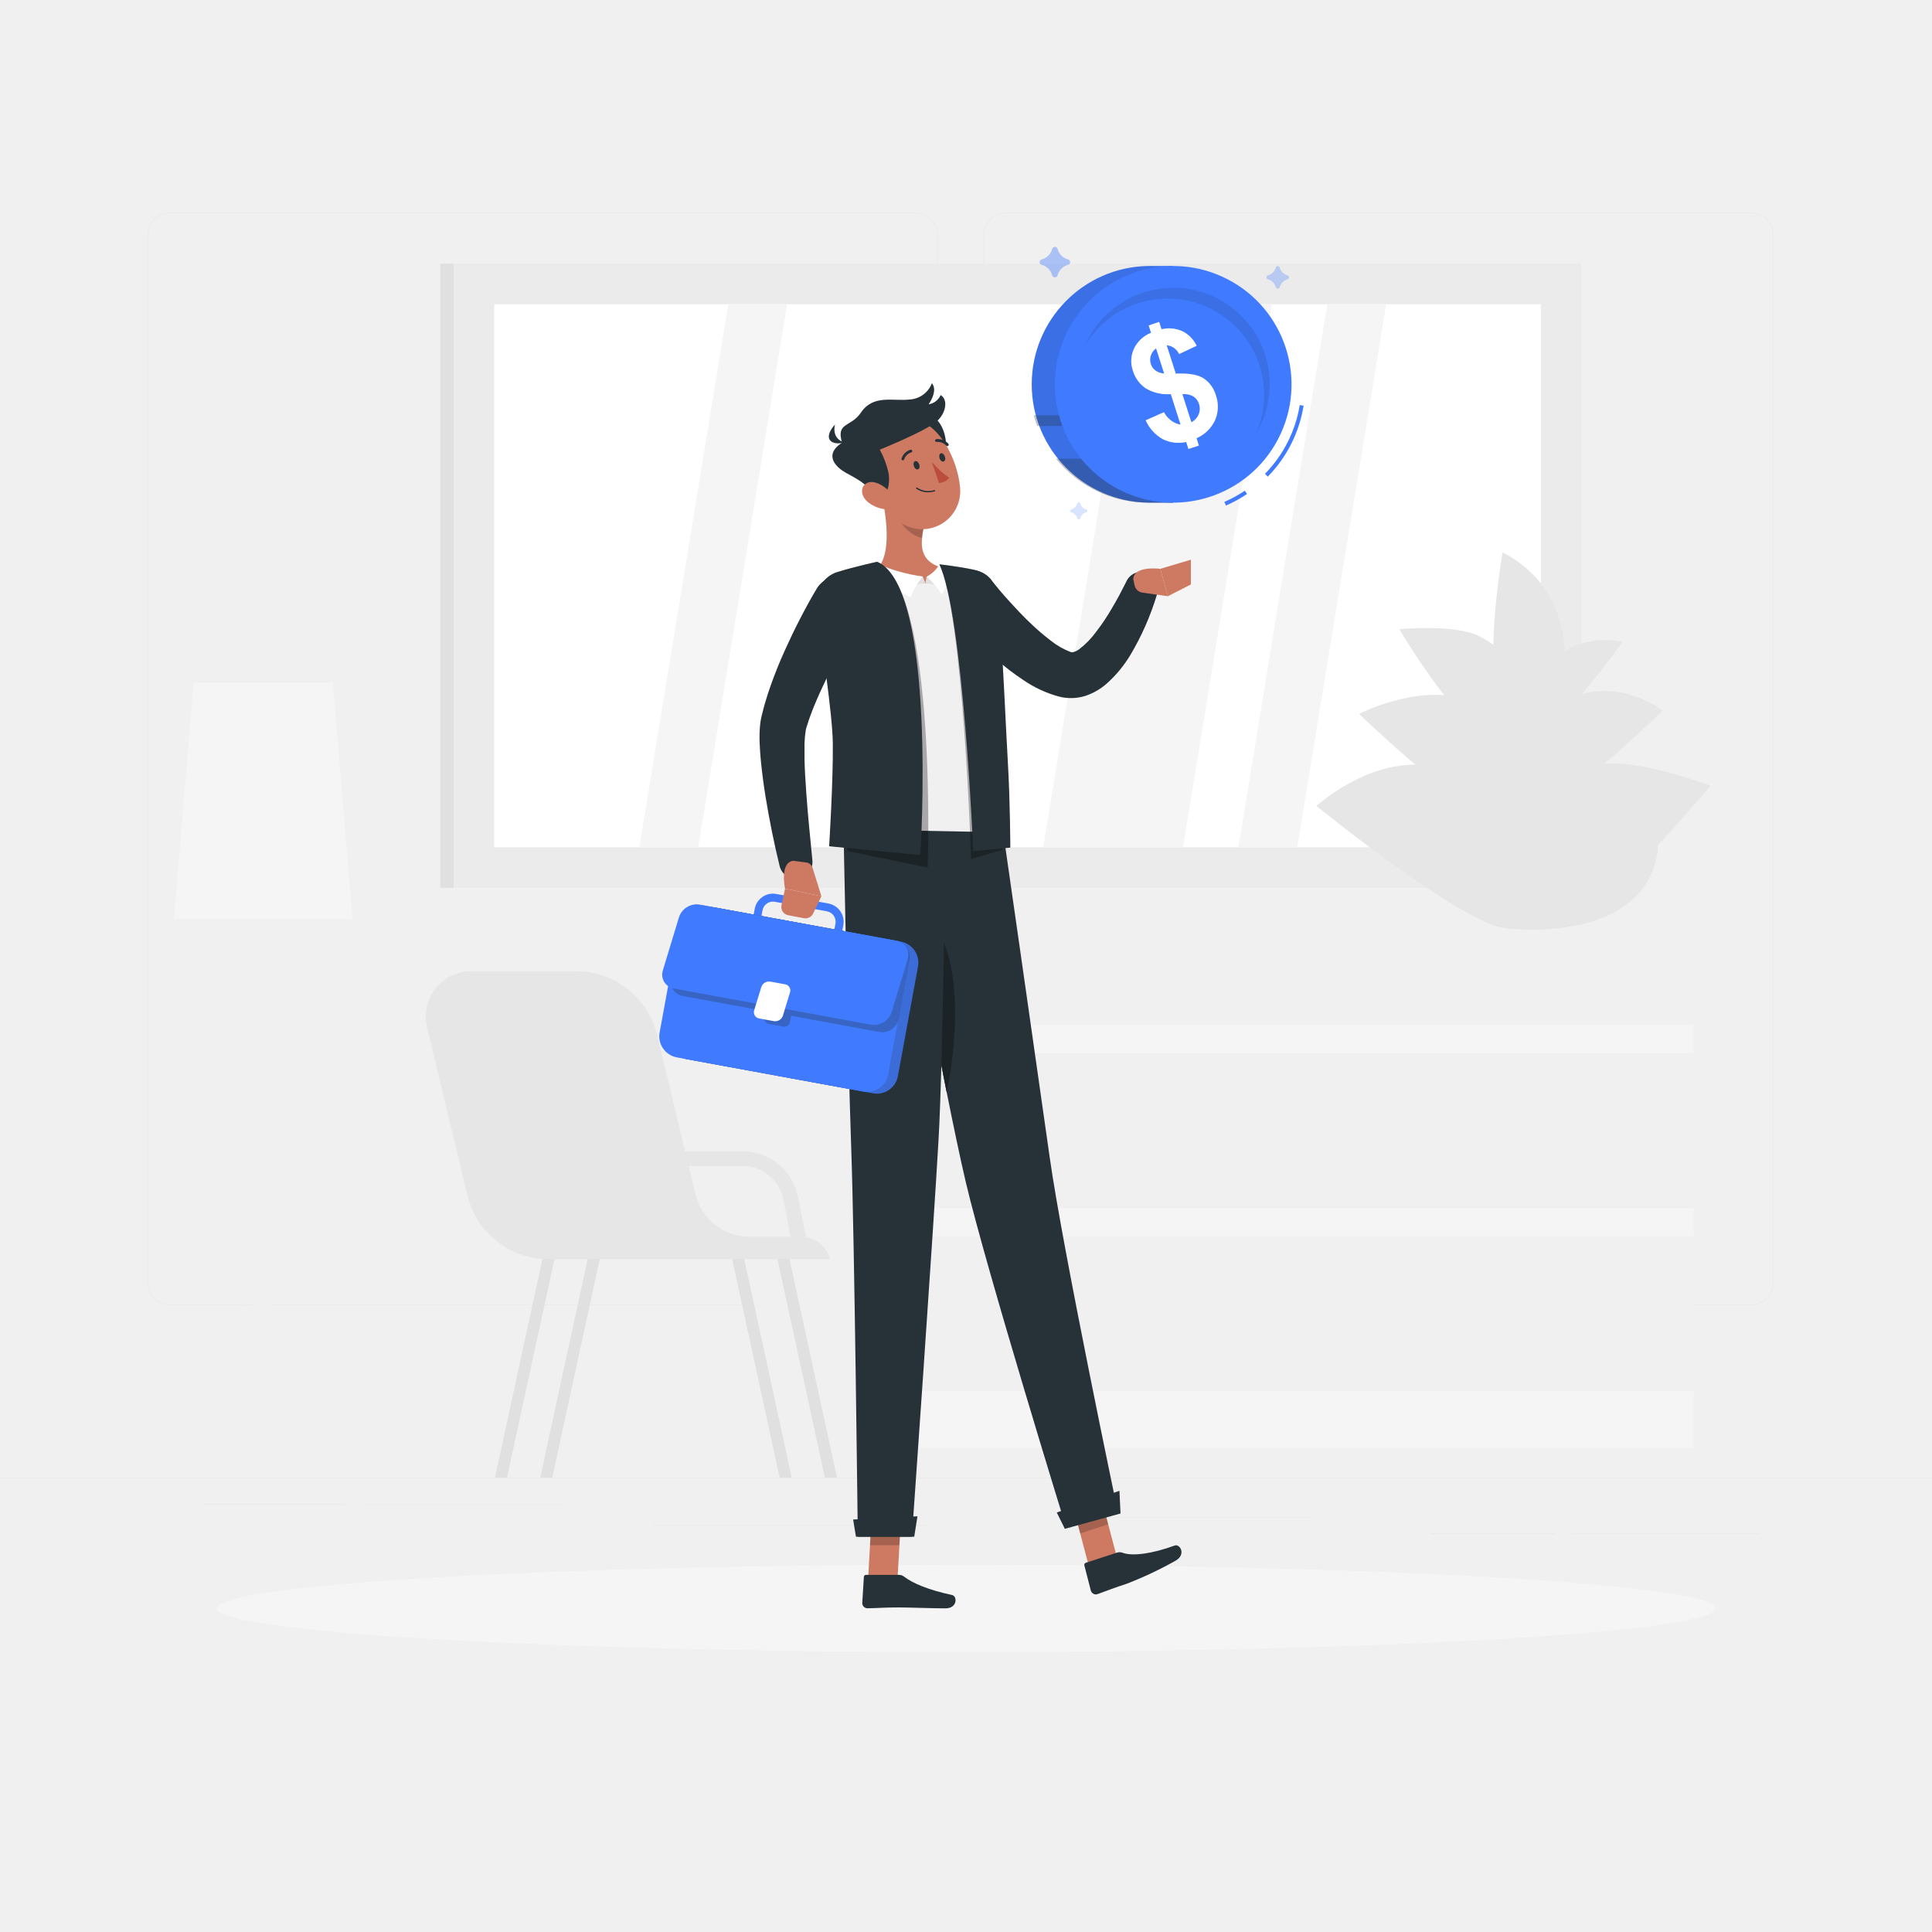
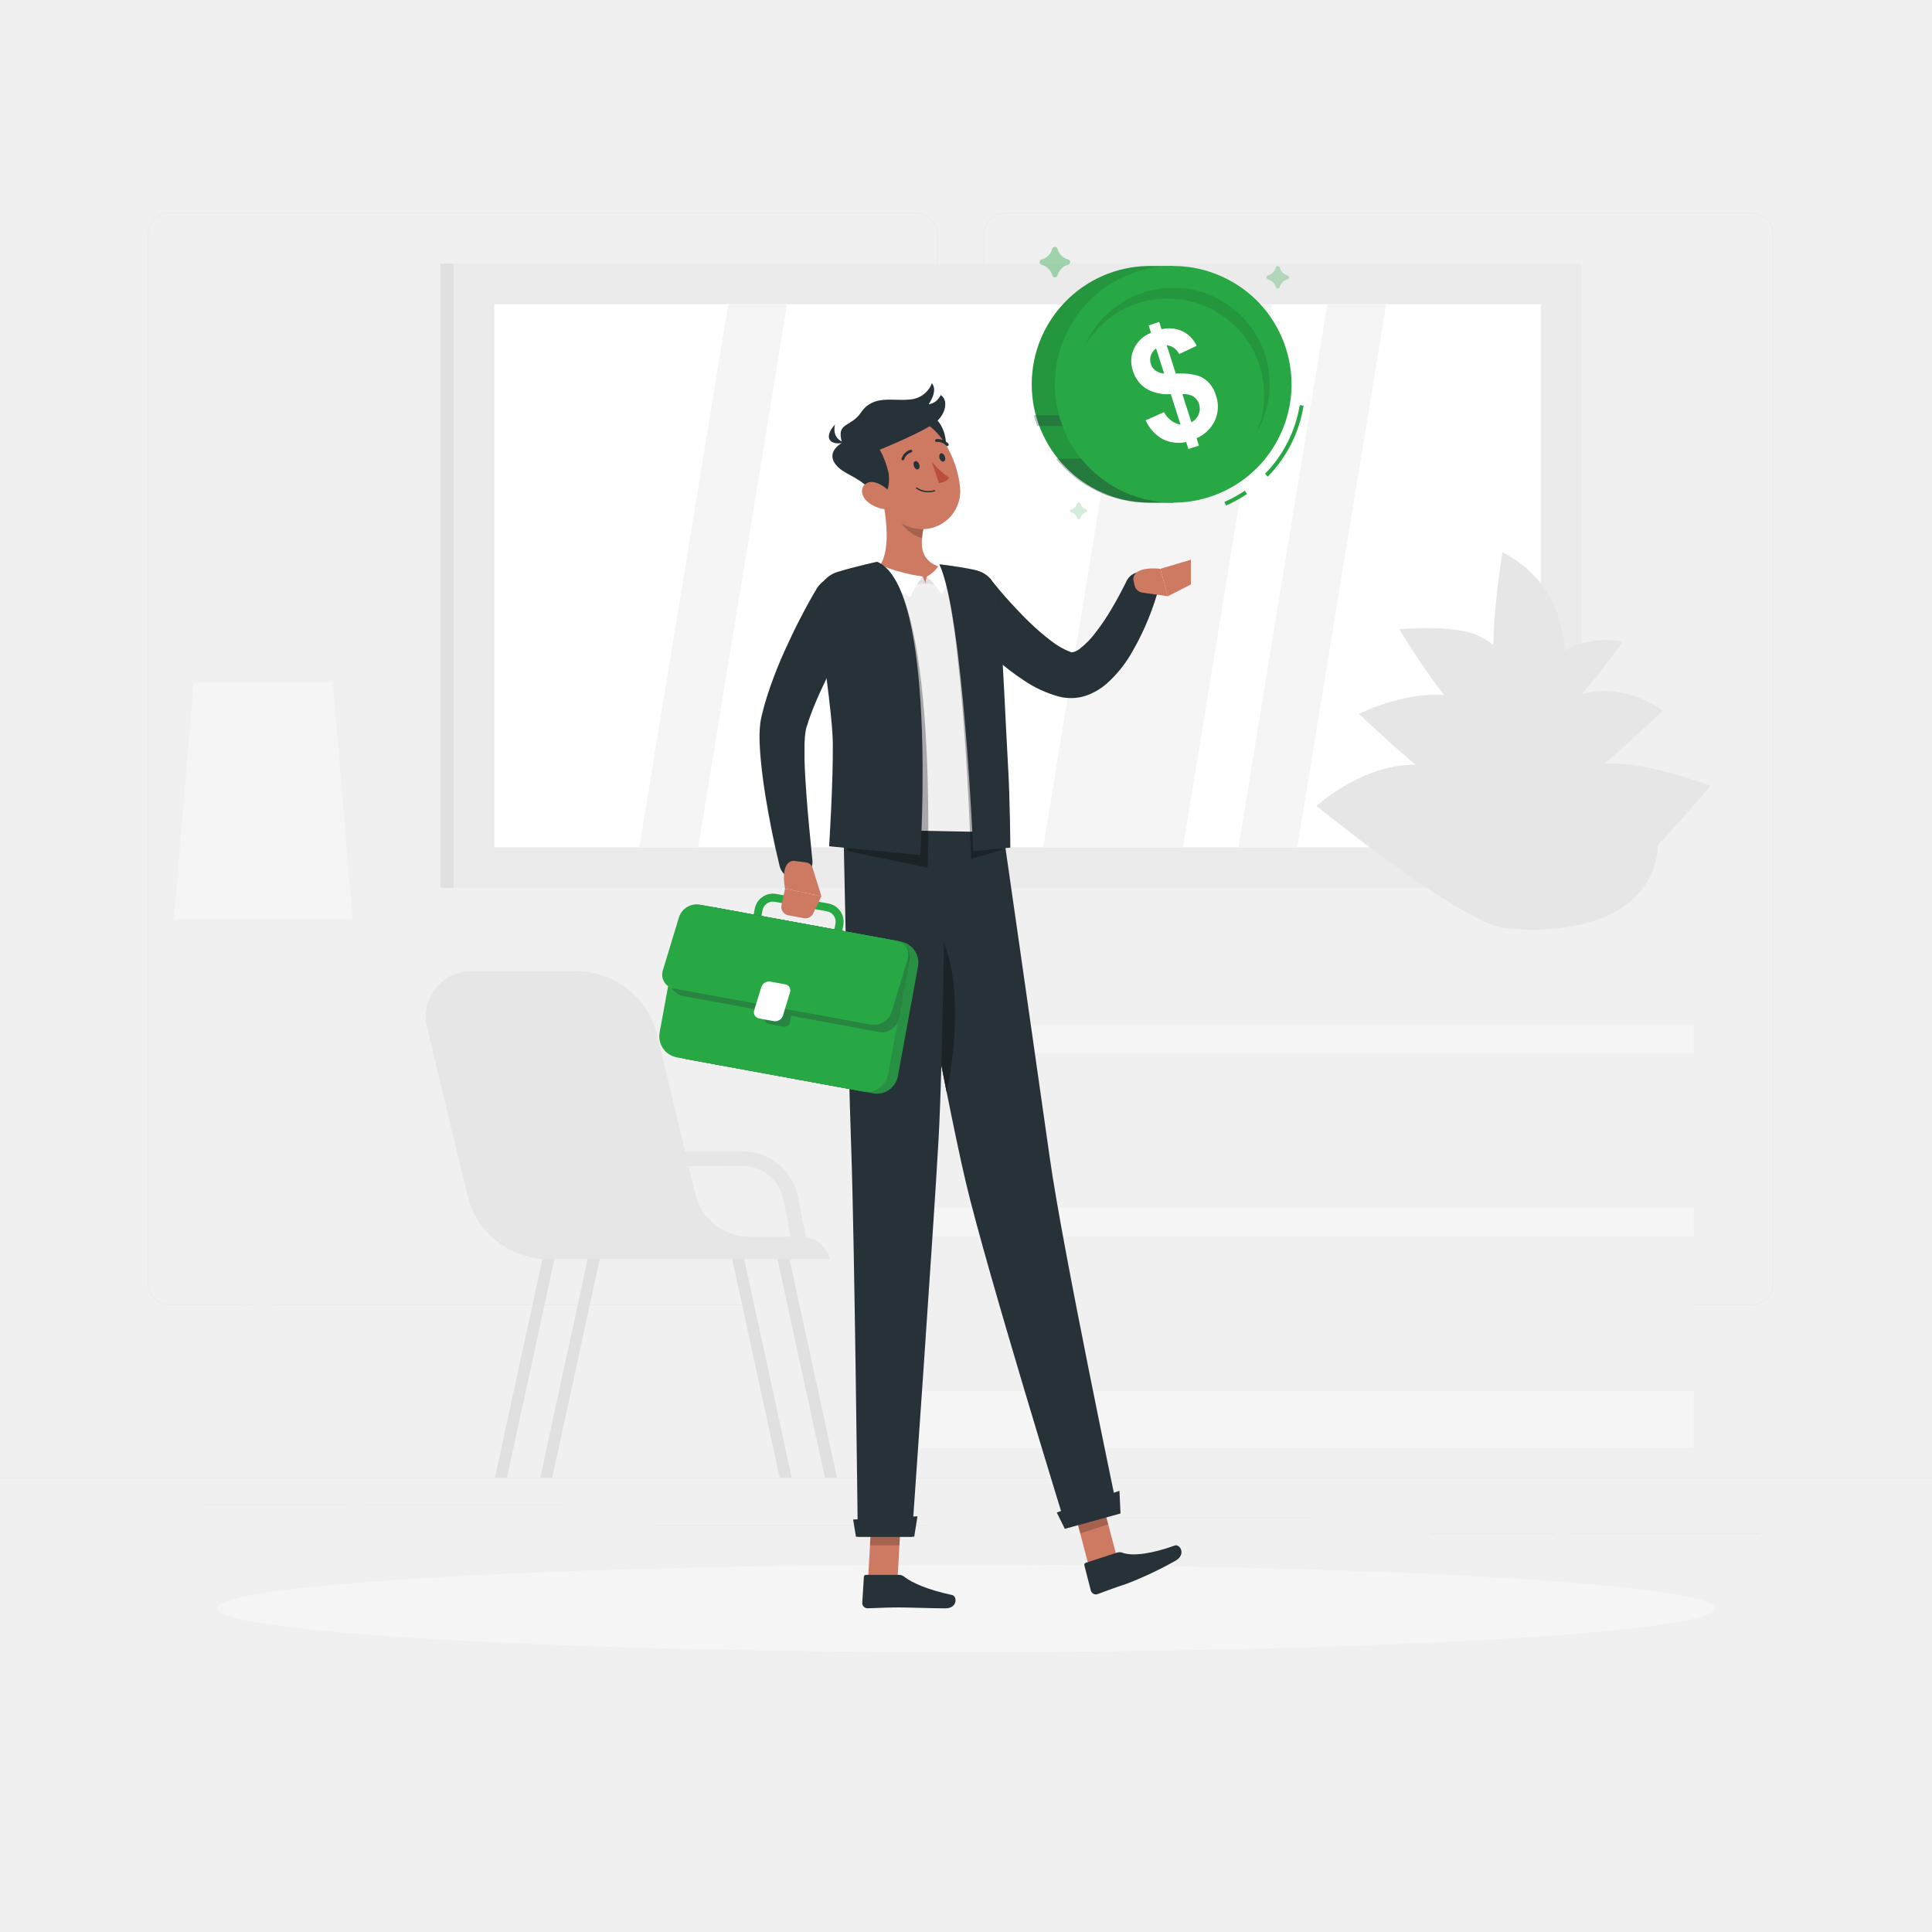
<svg xmlns="http://www.w3.org/2000/svg" viewBox="0 0 500 500">
-   <g id="freepik--background-complete--inject-15">
+   <g id="freepik--background-complete--inject-117">
    <rect y="382.4" width="500" height="0.25" style="fill:#ebebeb" />
    <rect x="52.46" y="389.21" width="37.04" height="0.25" style="fill:#ebebeb" />
    <rect x="169" y="394.62" width="71" height="0.25" style="fill:#ebebeb" />
    <rect x="94.92" y="389.33" width="50.75" height="0.25" style="fill:#ebebeb" />
    <rect x="406.78" y="396.81" width="48.67" height="0.25" style="fill:#ebebeb" />
    <rect x="370.36" y="396.81" width="31.97" height="0.25" style="fill:#ebebeb" />
    <rect x="277.21" y="392.59" width="62.01" height="0.25" style="fill:#ebebeb" />
    <path d="M237,337.8H43.91a5.71,5.71,0,0,1-5.7-5.71V60.66A5.71,5.71,0,0,1,43.91,55H237a5.71,5.71,0,0,1,5.71,5.71V332.09A5.71,5.71,0,0,1,237,337.8ZM43.91,55.2a5.46,5.46,0,0,0-5.45,5.46V332.09a5.46,5.46,0,0,0,5.45,5.46H237a5.47,5.47,0,0,0,5.46-5.46V60.66A5.47,5.47,0,0,0,237,55.2Z" style="fill:#ebebeb" />
    <path d="M453.31,337.8H260.21a5.72,5.72,0,0,1-5.71-5.71V60.66A5.72,5.72,0,0,1,260.21,55h193.1A5.71,5.71,0,0,1,459,60.66V332.09A5.71,5.71,0,0,1,453.31,337.8ZM260.21,55.2a5.47,5.47,0,0,0-5.46,5.46V332.09a5.47,5.47,0,0,0,5.46,5.46h193.1a5.47,5.47,0,0,0,5.46-5.46V60.66a5.47,5.47,0,0,0-5.46-5.46Z" style="fill:#ebebeb" />
    <rect x="117.39" y="68.24" width="291.89" height="161.54" transform="translate(526.68 298.02) rotate(180)" style="fill:#ebebeb" />
    <rect x="113.95" y="68.24" width="3.44" height="161.54" style="fill:#e0e0e0" />
    <rect x="127.9" y="78.75" width="270.88" height="140.52" transform="translate(526.68 298.02) rotate(180)" style="fill:#fff" />
    <polygon points="320.5 219.27 335.73 219.27 358.73 78.75 343.51 78.75 320.5 219.27" style="fill:#f5f5f5" />
    <polygon points="269.99 219.27 306.15 219.27 329.15 78.75 292.99 78.75 269.99 219.27" style="fill:#f5f5f5" />
    <polygon points="165.47 219.27 180.7 219.27 203.7 78.75 188.48 78.75 165.47 219.27" style="fill:#f5f5f5" />
    <rect x="193.78" y="265.11" width="44" height="109.54" style="fill:#f0f0f0" />
    <rect x="202.23" y="374.65" width="227.64" height="7.75" style="fill:#f0f0f0" />
    <rect x="237.78" y="265.11" width="200.54" height="109.54" transform="translate(676.1 639.77) rotate(180)" style="fill:#f5f5f5" />
    <rect x="237.01" y="272.53" width="201.31" height="40.09" transform="translate(675.33 585.15) rotate(180)" style="fill:#f0f0f0" />
    <rect x="237.01" y="319.93" width="201.31" height="40.09" transform="translate(675.33 679.96) rotate(180)" style="fill:#f0f0f0" />
    <rect x="230.17" y="272.53" width="7.61" height="40.09" style="fill:#e6e6e6" />
    <rect x="230.17" y="319.93" width="7.61" height="40.09" style="fill:#e6e6e6" />
    <rect x="237.78" y="258.37" width="206.4" height="6.74" style="fill:#f0f0f0" />
    <rect x="187.63" y="258.37" width="50.15" height="6.74" transform="translate(425.41 523.49) rotate(180)" style="fill:#e6e6e6" />
    <path d="M122.09,251.34h27.25a21.66,21.66,0,0,1,20.74,16.54l7.2,30.06,14.79,0h.05a14.69,14.69,0,0,1,14.43,11.93l2,10.3a7.61,7.61,0,0,1,6.25,5.71h-73.1a21.64,21.64,0,0,1-20.73-16.52L110.6,266.15A11.77,11.77,0,0,1,122.09,251.34Zm71.58,68.71h10.94l-1.84-9.49a10.85,10.85,0,0,0-10.65-8.82h0l-13.88.05,1.76,7.32A14.32,14.32,0,0,0,193.67,320.05Z" style="fill:#e6e6e6" />
    <polygon points="143.5 325.84 140.38 325.84 128.09 382.4 131.21 382.4 143.5 325.84" style="fill:#e0e0e0" />
    <polygon points="155.22 325.84 152.09 325.84 139.81 382.4 142.93 382.4 155.22 325.84" style="fill:#e0e0e0" />
    <polygon points="201.2 325.84 204.32 325.84 216.61 382.4 213.48 382.4 201.2 325.84" style="fill:#e0e0e0" />
    <polygon points="189.48 325.84 192.6 325.84 204.89 382.4 201.77 382.4 189.48 325.84" style="fill:#e0e0e0" />
    <rect x="65.58" y="216.78" width="5.09" height="165.62" transform="translate(136.25 599.18) rotate(180)" style="fill:#f0f0f0" />
    <path d="M64.52,381.24l-.13-.7a4.11,4.11,0,0,0,2.4-2.11c1.32-2.34,2.13-7.33-1.55-17.8-5.67-16.13-2.29-29.14,4.45-55.07,1.18-4.51,2.51-9.63,3.89-15.16,5.18-20.71.39-33.56-3.46-43.89-3-8-5.35-14.35-2.33-21.68l.67.28c-2.92,7.07-.6,13.28,2.33,21.15,3.89,10.42,8.72,23.38,3.49,44.32-1.38,5.53-2.71,10.65-3.89,15.17-6.7,25.78-10.07,38.72-4.47,54.64,3.78,10.76,2.89,16,1.48,18.43A4.7,4.7,0,0,1,64.52,381.24Z" style="fill:#f0f0f0" />
    <polygon points="58.91 382.4 77.33 382.4 72.21 379.38 64.03 379.38 58.91 382.4" style="fill:#f0f0f0" />
    <polygon points="45.02 237.87 91.23 237.87 86.14 176.63 50.1 176.63 45.02 237.87" style="fill:#f5f5f5" />
    <polygon points="372.48 223.84 414.78 223.84 409.21 258.37 378.05 258.37 372.48 223.84" style="fill:#f0f0f0" />
    <path d="M389.45,240.2c11.52,1.38,36.57.2,39.5-19.64s-54.19-23.27-64.49-22.62c-13.13.83-23.76,10.65-23.76,10.65S377.94,238.82,389.45,240.2Z" style="fill:#e6e6e6" />
    <path d="M406.55,237.64c-8.18.81-22.09-5-16.59-21s16.77-17.46,24.22-18.79c9.49-1.7,28.47,5.51,28.47,5.51S414.73,236.83,406.55,237.64Z" style="fill:#e6e6e6" />
    <path d="M385.14,211.3c10.31,4.35,18.95,5.83,14.07-7.73s-10.82-20.07-20.5-22.82c-12.33-3.52-27,4-27,4S374.84,207,385.14,211.3Z" style="fill:#e6e6e6" />
    <path d="M399.13,208.77c-7.87,2.17-14.07,1.71-8.2-11.35s9.78-14.7,16.51-17.2c12.44-4.63,22.86,3.68,22.86,3.68S407,206.61,399.13,208.77Z" style="fill:#e6e6e6" />
    <path d="M382,188.83c8.55,7,16.42,11.37,16.07.55s-6.4-20.52-15.6-24.89c-6.33-3-20.33-1.65-20.33-1.65S373.45,181.87,382,188.83Z" style="fill:#e6e6e6" />
    <path d="M387.07,175.61c2,10.85,5.1,19.32,11.86,10.86s7.34-16.39,4.59-26.19C400,147.78,388.85,143,388.85,143S385.09,164.77,387.07,175.61Z" style="fill:#e6e6e6" />
    <path d="M404.05,184.84c-5.6,4.14-10.45,6.33-8.69-2.46s4.89-11.17,10.24-14.27a20.88,20.88,0,0,1,14.28-2S409.64,180.69,404.05,184.84Z" style="fill:#e6e6e6" />
  </g>
-   <g id="freepik--Shadow--inject-15">
-     <ellipse id="freepik--path--inject-15" cx="250" cy="416.24" rx="193.89" ry="11.32" style="fill:#f5f5f5" />
+   <g id="freepik--Shadow--inject-117">
+     <ellipse id="freepik--path--inject-117" cx="250" cy="416.24" rx="193.89" ry="11.32" style="fill:#f5f5f5" />
  </g>
-   <g id="freepik--Character--inject-15">
+   <g id="freepik--Character--inject-117">
    <path d="M256.56,150.17c.69.86,1.55,1.88,2.34,2.82s1.65,1.89,2.49,2.82c1.69,1.85,3.4,3.67,5.17,5.36a64.09,64.09,0,0,0,5.38,4.63,19.05,19.05,0,0,0,5.06,2.91l.25.09c.07,0,0,0,.05,0l.05,0s.11,0,.28,0a4.33,4.33,0,0,0,1.66-.78,21.51,21.51,0,0,0,4.39-4.51,53.73,53.73,0,0,0,4.06-6.06c.63-1.08,1.27-2.16,1.86-3.27s1.19-2.28,1.71-3.3l.1-.2a4.31,4.31,0,0,1,8,3.21,69.59,69.59,0,0,1-6.89,15.65,31.88,31.88,0,0,1-6.12,7.39,16.29,16.29,0,0,1-5.25,3.08,12.37,12.37,0,0,1-3.63.65,11.42,11.42,0,0,1-1.94-.1c-.31,0-.68-.1-.93-.16l-.71-.16a30.18,30.18,0,0,1-9.09-4.24,58.85,58.85,0,0,1-7-5.38c-2.15-1.89-4.18-3.84-6.12-5.87-1-1-1.92-2-2.85-3.08s-1.81-2.07-2.78-3.28a6.68,6.68,0,0,1,10.41-8.38h0Z" style="fill:#263238" />
    <path d="M295.62,153.37l6.62.93-1.95-7.09s-6.87-.91-7,2.67l.33,1.57A2.42,2.42,0,0,0,295.62,153.37Z" style="fill:#ce7a63" />
    <polygon points="308.2 151.26 308.2 144.85 300.29 147.21 302.24 154.3 308.2 151.26" style="fill:#ce7a63" />
    <polygon points="281.74 405.12 288.99 402.77 284.48 385.68 277.23 388.03 281.74 405.12" style="fill:#ce7a63" />
    <path d="M289.1,401.81,281,404.45a.54.54,0,0,0-.37.67l1.69,6.57a1.36,1.36,0,0,0,1.69.88c2.82-1,4.12-1.58,7.7-2.74a96.81,96.81,0,0,0,12.66-6c2.65-1.66.95-4.33-.35-3.85-5.83,2.13-10.91,2.82-13.48,1.88A2.14,2.14,0,0,0,289.1,401.81Z" style="fill:#263238" />
    <polygon points="277.23 388.04 284.49 385.68 286.8 394.49 279.55 396.85 277.23 388.04" style="opacity:0.2" />
    <path d="M259.57,215s9.06,63,12.11,84.64c3.34,23.7,17.69,92,17.69,92l-13.45,3.72S255.47,329.2,250,306.16c-5.91-25-17.69-91.16-17.69-91.16Z" style="fill:#263238" />
    <path d="M245,282.68c-2.77-13.9-5.77-29.81-8.15-42.71,1.23-3.31,3.1-5,6.74,2.48C249,253.54,247.29,271.84,245,282.68Z" style="fill:#263238" />
    <path d="M245,282.68c-2.77-13.9-5.77-29.81-8.15-42.71,1.23-3.31,3.1-5,6.74,2.48C249,253.54,247.29,271.84,245,282.68Z" style="opacity:0.3" />
    <polygon points="275.58 395.66 289.99 391.69 289.71 385.82 273.49 391.43 275.58 395.66" style="fill:#263238" />
    <polygon points="224.68 408.46 232.29 408.46 233.28 390.81 225.66 390.81 224.68 408.46" style="fill:#ce7a63" />
    <path d="M232.69,407.57h-8.56a.54.54,0,0,0-.56.52l-.42,6.78a1.35,1.35,0,0,0,1.34,1.35c3-.05,4.4-.22,8.17-.22,2.31,0,8.82.24,12,.24s3.11-3.16,1.75-3.45c-6.07-1.29-10.27-3.06-12.42-4.75A2.19,2.19,0,0,0,232.69,407.57Z" style="fill:#263238" />
    <polygon points="225.66 390.81 233.29 390.81 232.77 399.91 225.15 399.91 225.66 390.81" style="opacity:0.2" />
    <path d="M244.68,214.61s-.55,58.61-1.79,80.43C241.54,318.93,236,397.71,236,397.71h-14s-.86-76.85-1.7-100.5c-.91-25.68-2-82.6-2-82.6Z" style="fill:#263238" />
    <polygon points="221.52 397.71 236.6 397.71 237.44 392.42 220.79 393.25 221.52 397.71" style="fill:#263238" />
    <path d="M259.62,215.41l-41.24-.8c-.29-3.64,1-15.09.36-30.17a193.37,193.37,0,0,0-4.05-33.24v0a2.39,2.39,0,0,1,1.94-2.88c.72-.13,1.58-.26,2.53-.4,2.45-.36,5.54-.73,8.56-.88A153.85,153.85,0,0,1,245,147a50,50,0,0,1,5.81.81,15,15,0,0,1,3.28,1,3,3,0,0,1,1.67,1.5C257.67,155.53,259.66,177.51,259.62,215.41Z" style="fill:#f0f0f0" />
    <path d="M222.9,159.06c-1.4,2.34-2.89,4.9-4.25,7.39s-2.74,5-4,7.59-2.45,5.11-3.54,7.67l-.79,1.91-.71,1.91c-.25.64-.43,1.27-.63,1.9l-.31.94a4.93,4.93,0,0,0-.13.52,27.12,27.12,0,0,0-.33,3.49c0,1.33,0,2.72,0,4.12.06,2.82.25,5.71.45,8.6s.45,5.82.73,8.74.56,5.86.85,8.74v.07a4.31,4.31,0,0,1-8.48,1.45c-1.45-5.9-2.62-11.76-3.61-17.76-.49-3-.89-6-1.21-9.13-.15-1.56-.28-3.14-.34-4.78a31.62,31.62,0,0,1,.18-5.39c.05-.47.2-1.17.31-1.66l.3-1.2c.21-.8.4-1.61.64-2.37l.71-2.31.77-2.26q1.59-4.45,3.5-8.69c1.27-2.82,2.59-5.59,4-8.32s2.84-5.37,4.49-8.12A6.68,6.68,0,0,1,222.93,159Z" style="fill:#263238" />
    <path d="M244.21,147c-5-1.19-5.92-4.3-5.58-7.73a19.52,19.52,0,0,1,.4-2.55l-6.31-5.24-4.64-3.84c1.29,5.58,2.74,15.74-1,19.47a21.2,21.2,0,0,0,12.72,3.81C247.19,150.59,244.21,147,244.21,147Z" style="fill:#ce7a63" />
    <polygon points="239.48 150.88 238.8 149.2 234.6 151.71 239.48 150.88" style="fill:#e0e0e0" />
    <polygon points="239.48 150.88 239.82 149.2 244.02 151.71 239.48 150.88" style="fill:#e0e0e0" />
    <path d="M227.37,146.05a45.47,45.47,0,0,0,11.43,3.15,20,20,0,0,0-3.15,5.31c-1.83-.49-9.85-5.39-11.62-7.75Z" style="fill:#fff" />
    <path d="M243,146.23a7.85,7.85,0,0,1-3.18,3,18.88,18.88,0,0,1,3.91,4.67,12.09,12.09,0,0,0,1.74-7.11Z" style="fill:#fff" />
    <path d="M227,145.39s-5.55,1.2-10.25,2.64a7.53,7.53,0,0,0-5.29,7.9c1,10.14,5.6,28.54,5.69,36.32.11,9.71,2.15,28,2.15,28l20.79,4.29S242.63,152,227,145.39Z" style="opacity:0.3" />
    <path d="M243.1,146.05s4.62.49,8.88,1.39a8.23,8.23,0,0,1,6.51,7.46c1.14,16.79.6,33.68,1.14,42.79.56,9.69-.18,22.25-.18,22.25l-8.13,2.35S249.27,158.75,243.1,146.05Z" style="opacity:0.3" />
    <path d="M227,145.39s-5.55,1.2-10.25,2.64a7.53,7.53,0,0,0-5.29,7.9c1,10.14,4,28.65,4.07,36.43.12,9.71-.95,26.66-.95,26.66l23.61,2.27S242.63,152,227,145.39Z" style="fill:#263238" />
    <path d="M243.1,146.05s4.62.49,8.88,1.39a8.23,8.23,0,0,1,6.51,7.46c1.14,16.79,1.83,33.61,2.36,42.72.57,9.69.62,21.74.62,21.74l-9.6.92S249.27,158.75,243.1,146.05Z" style="fill:#263238" />
    <path d="M239,136.67a19.52,19.52,0,0,0-.4,2.55c-2.36-.47-5.5-3-5.83-5.38a11.3,11.3,0,0,1-.08-2.41Z" style="opacity:0.2" />
    <path d="M244.73,113.74c.53,3.84-1,7.23-3.5,7.57s-4.88-2.51-5.41-6.35,1-7.24,3.5-7.58S244.2,109.89,244.73,113.74Z" style="fill:#263238" />
    <path d="M224.87,122c2.9,7,4.24,11.24,9.15,13.79A9.85,9.85,0,0,0,248.45,126c-.65-6.9-5.29-17.2-13.33-17.88A10,10,0,0,0,224.87,122Z" style="fill:#ce7a63" />
    <path d="M225.13,127.41c.42,3.65,5.75,2.28,4.85-4.92a23.36,23.36,0,0,0-2.29-6.12s12.42-5,15-7.56c2.36-2.35,2.53-5.56.75-6.56a4.1,4.1,0,0,1-3.12,2.39s2.53-3.42.86-5.48a6.55,6.55,0,0,1-5.75,4.23c-4.37.51-9.4-1.39-12.65,3.42-2.59,3.83-6.46,2.4-4.86,7.75-5,3.28-1.31,6.5.86,7.72S224.9,125.4,225.13,127.41Z" style="fill:#263238" />
    <path d="M218.6,114.5s-3.37-.58-2.52-4.63C212.72,113.67,215.26,115.41,218.6,114.5Z" style="fill:#263238" />
    <path d="M224.56,129.89a8.19,8.19,0,0,0,5.13,1.92c2.37,0,2.5-2.25,1-4.1-1.39-1.66-4.29-3.65-6.24-2.74S222.75,128.37,224.56,129.89Z" style="fill:#ce7a63" />
    <path d="M236.51,120.62c.2.59.67,1,1.06.84s.53-.68.33-1.26-.68-1-1.06-.84S236.31,120,236.51,120.62Z" style="fill:#263238" />
    <path d="M243.15,118.59c.2.58.67,1,1.06.84s.53-.68.33-1.26-.67-1-1.06-.84S243,118,243.15,118.59Z" style="fill:#263238" />
    <path d="M241.14,119.53a23,23,0,0,0,4.52,4.11A3.49,3.49,0,0,1,243,125Z" style="fill:#ba4d3c" />
    <path d="M241.17,127.32a5.29,5.29,0,0,1-4.06-.87.18.18,0,0,1,0-.25.19.19,0,0,1,.26,0,5.07,5.07,0,0,0,4.42.64.17.17,0,0,1,.22.12.17.17,0,0,1-.12.22A4.94,4.94,0,0,1,241.17,127.32Z" style="fill:#263238" />
    <path d="M233.72,119.13a.37.37,0,0,1-.18,0,.36.36,0,0,1-.22-.46,3.46,3.46,0,0,1,2.33-2.28.35.35,0,0,1,.43.27.35.35,0,0,1-.27.43,2.75,2.75,0,0,0-1.81,1.81A.35.35,0,0,1,233.72,119.13Z" style="fill:#263238" />
-     <path d="M212.28,250.15a5.12,5.12,0,0,1-.87-.08h0l-13.49-2.47a4.81,4.81,0,0,1-3.85-5.58l1.25-6.81a4.77,4.77,0,0,1,2-3.08,4.72,4.72,0,0,1,3.59-.77l13.49,2.47a4.8,4.8,0,0,1,3.85,5.58L217,246.22A4.79,4.79,0,0,1,212.28,250.15Zm-.5-2.1a2.75,2.75,0,0,0,3.19-2.2l1.25-6.82a2.74,2.74,0,0,0-2.2-3.18l-13.49-2.47a2.74,2.74,0,0,0-3.19,2.2l-1.25,6.81a2.76,2.76,0,0,0,2.2,3.19Z" style="fill:#407BFF" />
+     <path d="M212.28,250.15a5.12,5.12,0,0,1-.87-.08h0l-13.49-2.47a4.81,4.81,0,0,1-3.85-5.58l1.25-6.81a4.77,4.77,0,0,1,2-3.08,4.72,4.72,0,0,1,3.59-.77l13.49,2.47a4.8,4.8,0,0,1,3.85,5.58L217,246.22A4.79,4.79,0,0,1,212.28,250.15Zm-.5-2.1a2.75,2.75,0,0,0,3.19-2.2l1.25-6.82a2.74,2.74,0,0,0-2.2-3.18l-13.49-2.47a2.74,2.74,0,0,0-3.19,2.2l-1.25,6.81a2.76,2.76,0,0,0,2.2,3.19Z" style="fill:#28A745" />
    <rect x="175.37" y="238.92" width="60.13" height="39.92" rx="5.54" transform="translate(50.03 -32.79) rotate(10.39)" style="fill:#263238" />
-     <rect x="175.37" y="238.92" width="60.13" height="39.92" rx="5.54" transform="translate(50.03 -32.79) rotate(10.39)" style="fill:#407BFF;opacity:0.8" />
-     <rect x="172.84" y="238.46" width="60.13" height="39.92" rx="5.54" transform="translate(49.91 -32.34) rotate(10.39)" style="fill:#407BFF" />
+     <rect x="175.37" y="238.92" width="60.13" height="39.92" rx="5.54" transform="translate(50.03 -32.79) rotate(10.39)" style="fill:#28A745;opacity:0.8" />
+     <rect x="172.84" y="238.46" width="60.13" height="39.92" rx="5.54" transform="translate(49.91 -32.34) rotate(10.39)" style="fill:#28A745" />
    <path d="M231.85,243.43l-50.69-9.29a4.31,4.31,0,0,0-5,3.45l-2.78,15.2a4.3,4.3,0,0,0,3.45,5l21.3,3.9-.31,1.68A1.41,1.41,0,0,0,199,265l3.79.69a1.42,1.42,0,0,0,1.65-1.13l.3-1.67,22.82,4.18a4.3,4.3,0,0,0,5-3.45l2.79-15.2A4.32,4.32,0,0,0,231.85,243.43Z" style="fill:#263238;opacity:0.3" />
-     <path d="M225.39,265.18l-50.95-9.34a3.65,3.65,0,0,1-2.88-4.76l4.16-13.7a4.79,4.79,0,0,1,5.31-3.26l51,9.34a3.65,3.65,0,0,1,2.88,4.76l-4.16,13.7A4.81,4.81,0,0,1,225.39,265.18Z" style="fill:#407BFF" />
+     <path d="M225.39,265.18l-50.95-9.34a3.65,3.65,0,0,1-2.88-4.76l4.16-13.7a4.79,4.79,0,0,1,5.31-3.26l51,9.34a3.65,3.65,0,0,1,2.88,4.76l-4.16,13.7A4.81,4.81,0,0,1,225.39,265.18Z" style="fill:#28A745" />
    <path d="M200.28,264.27l-3.83-.7a1.62,1.62,0,0,1-1.27-2.1l1.84-6a2.1,2.1,0,0,1,2.34-1.43l3.83.7a1.6,1.6,0,0,1,1.26,2.1l-1.83,6A2.11,2.11,0,0,1,200.28,264.27Z" style="fill:#fff" />
    <path d="M245.23,115.46a.35.35,0,0,1-.32-.1,3.06,3.06,0,0,0-2.49-1,.35.35,0,0,1-.42-.29.37.37,0,0,1,.29-.42h0a3.73,3.73,0,0,1,3.13,1.16.36.36,0,0,1,0,.51A.39.39,0,0,1,245.23,115.46Z" style="fill:#263238" />
    <path d="M210.3,224.63l2.28,7.31L203.17,230s-1.45-6.77,2.11-7.23l3.33.43A2,2,0,0,1,210.3,224.63Z" style="fill:#ce7a63" />
    <path d="M208.07,237.63l-4.1-.77a2.17,2.17,0,0,1-1.72-2.59l.92-4.26,9.41,1.93-2.15,4.49A2.17,2.17,0,0,1,208.07,237.63Z" style="fill:#ce7a63" />
  </g>
-   <g id="freepik--Coin--inject-15">
-     <path d="M297.09,68.84h6.53v61.25h-6.53a30.63,30.63,0,0,1,0-61.25Z" style="fill:#407BFF" />
+   <g id="freepik--Coin--inject-117">
+     <path d="M297.09,68.84h6.53v61.25h-6.53a30.63,30.63,0,0,1,0-61.25Z" style="fill:#28A745" />
    <path d="M297.09,68.84h6.53v61.25h-6.53a30.63,30.63,0,0,1,0-61.25Z" style="opacity:0.1" />
    <path d="M303.63,107.47v2.77h-35.2a25.6,25.6,0,0,1-.9-2.77Z" style="fill:#263238;opacity:0.3" />
    <path d="M273.29,118.72h30.34v11.37h-6.54A30.53,30.53,0,0,1,273.29,118.72Z" style="fill:#263238;opacity:0.3" />
-     <path d="M317.28,130.84l-.41-.94a33.6,33.6,0,0,0,5.29-2.91l.57.85A34.39,34.39,0,0,1,317.28,130.84Z" style="fill:#407BFF" />
-     <path d="M328.1,123.35l-.73-.72a33,33,0,0,0,9-17.8l1,.17A33.93,33.93,0,0,1,328.1,123.35Z" style="fill:#407BFF" />
-     <circle cx="303.62" cy="99.46" r="30.62" transform="translate(76.38 324.05) rotate(-62.8)" style="fill:#407BFF" />
+     <path d="M317.28,130.84l-.41-.94a33.6,33.6,0,0,0,5.29-2.91l.57.85A34.39,34.39,0,0,1,317.28,130.84Z" style="fill:#28A745" />
+     <path d="M328.1,123.35l-.73-.72a33,33,0,0,0,9-17.8l1,.17A33.93,33.93,0,0,1,328.1,123.35Z" style="fill:#28A745" />
+     <circle cx="303.62" cy="99.46" r="30.62" transform="translate(76.38 324.05) rotate(-62.8)" style="fill:#28A745" />
    <path d="M305.52,109.88,303,102a11,11,0,0,1-6.42-1.45A8.42,8.42,0,0,1,293.2,96a7.67,7.67,0,0,1,.28-5.8,8.22,8.22,0,0,1,4.4-4.08l-.61-1.9L300,83.3l.61,1.9a8.47,8.47,0,0,1,5.4.51,8.22,8.22,0,0,1,3.7,3.78l-4.55,2.14a4,4,0,0,0-3.22-2.28l2.36,7.34c3.26-.15,5.65.25,7.15,1.19a7.87,7.87,0,0,1,3.24,4.47,8.74,8.74,0,0,1-.22,6.38,9.43,9.43,0,0,1-4.8,4.69l.61,1.9-2.72.88-.58-1.81a9.15,9.15,0,0,1-6.06-.73,10.49,10.49,0,0,1-4.43-4.89l4.74-2.1a6.54,6.54,0,0,0,1.95,2.23A5.31,5.31,0,0,0,305.52,109.88Zm-6.33-19.71A3.66,3.66,0,0,0,297.84,92a3.39,3.39,0,0,0,0,2.2A3.28,3.28,0,0,0,299,95.87a4.33,4.33,0,0,0,2.27.79Zm9.14,19.1a4,4,0,0,0,1.87-2,3.83,3.83,0,0,0,.1-2.73,3.5,3.5,0,0,0-1.44-1.93A4.94,4.94,0,0,0,306,102Z" style="fill:#fff" />
    <path d="M280.78,89.44a24.95,24.95,0,0,1,44.3,22.75,24.95,24.95,0,1,0-44.3-22.75Z" style="opacity:0.1" />
-     <path d="M333.25,72.28a2.89,2.89,0,0,0-2.07,2.08.54.54,0,0,1-1,0,2.89,2.89,0,0,0-2.08-2.08.54.54,0,0,1,0-1,2.89,2.89,0,0,0,2.08-2.07.53.53,0,0,1,1,0,2.89,2.89,0,0,0,2.07,2.07A.53.53,0,0,1,333.25,72.28Z" style="fill:#407BFF;opacity:0.3" />
-     <path d="M281.13,132.59a2.18,2.18,0,0,0-1.58,1.58.4.4,0,0,1-.76,0,2.19,2.19,0,0,0-1.57-1.58.4.4,0,0,1,0-.76,2.19,2.19,0,0,0,1.57-1.57.4.4,0,0,1,.76,0,2.19,2.19,0,0,0,1.58,1.57A.4.4,0,0,1,281.13,132.59Z" style="fill:#407BFF;opacity:0.2" />
-     <path d="M276.47,68.51a3.87,3.87,0,0,0-2.79,2.79.72.72,0,0,1-1.36,0,3.87,3.87,0,0,0-2.78-2.79.71.71,0,0,1,0-1.35,3.89,3.89,0,0,0,2.78-2.79.72.72,0,0,1,1.36,0,3.88,3.88,0,0,0,2.79,2.79A.71.71,0,0,1,276.47,68.51Z" style="fill:#407BFF;opacity:0.4" />
+     <path d="M333.25,72.28a2.89,2.89,0,0,0-2.07,2.08.54.54,0,0,1-1,0,2.89,2.89,0,0,0-2.08-2.08.54.54,0,0,1,0-1,2.89,2.89,0,0,0,2.08-2.07.53.53,0,0,1,1,0,2.89,2.89,0,0,0,2.07,2.07A.53.53,0,0,1,333.25,72.28Z" style="fill:#28A745;opacity:0.3" />
+     <path d="M281.13,132.59a2.18,2.18,0,0,0-1.58,1.58.4.4,0,0,1-.76,0,2.19,2.19,0,0,0-1.57-1.58.4.4,0,0,1,0-.76,2.19,2.19,0,0,0,1.57-1.57.4.4,0,0,1,.76,0,2.19,2.19,0,0,0,1.58,1.57A.4.4,0,0,1,281.13,132.59Z" style="fill:#28A745;opacity:0.2" />
+     <path d="M276.47,68.51a3.87,3.87,0,0,0-2.79,2.79.72.72,0,0,1-1.36,0,3.87,3.87,0,0,0-2.78-2.79.71.71,0,0,1,0-1.35,3.89,3.89,0,0,0,2.78-2.79.72.72,0,0,1,1.36,0,3.88,3.88,0,0,0,2.79,2.79A.71.71,0,0,1,276.47,68.51Z" style="fill:#28A745;opacity:0.4" />
  </g>
</svg>
